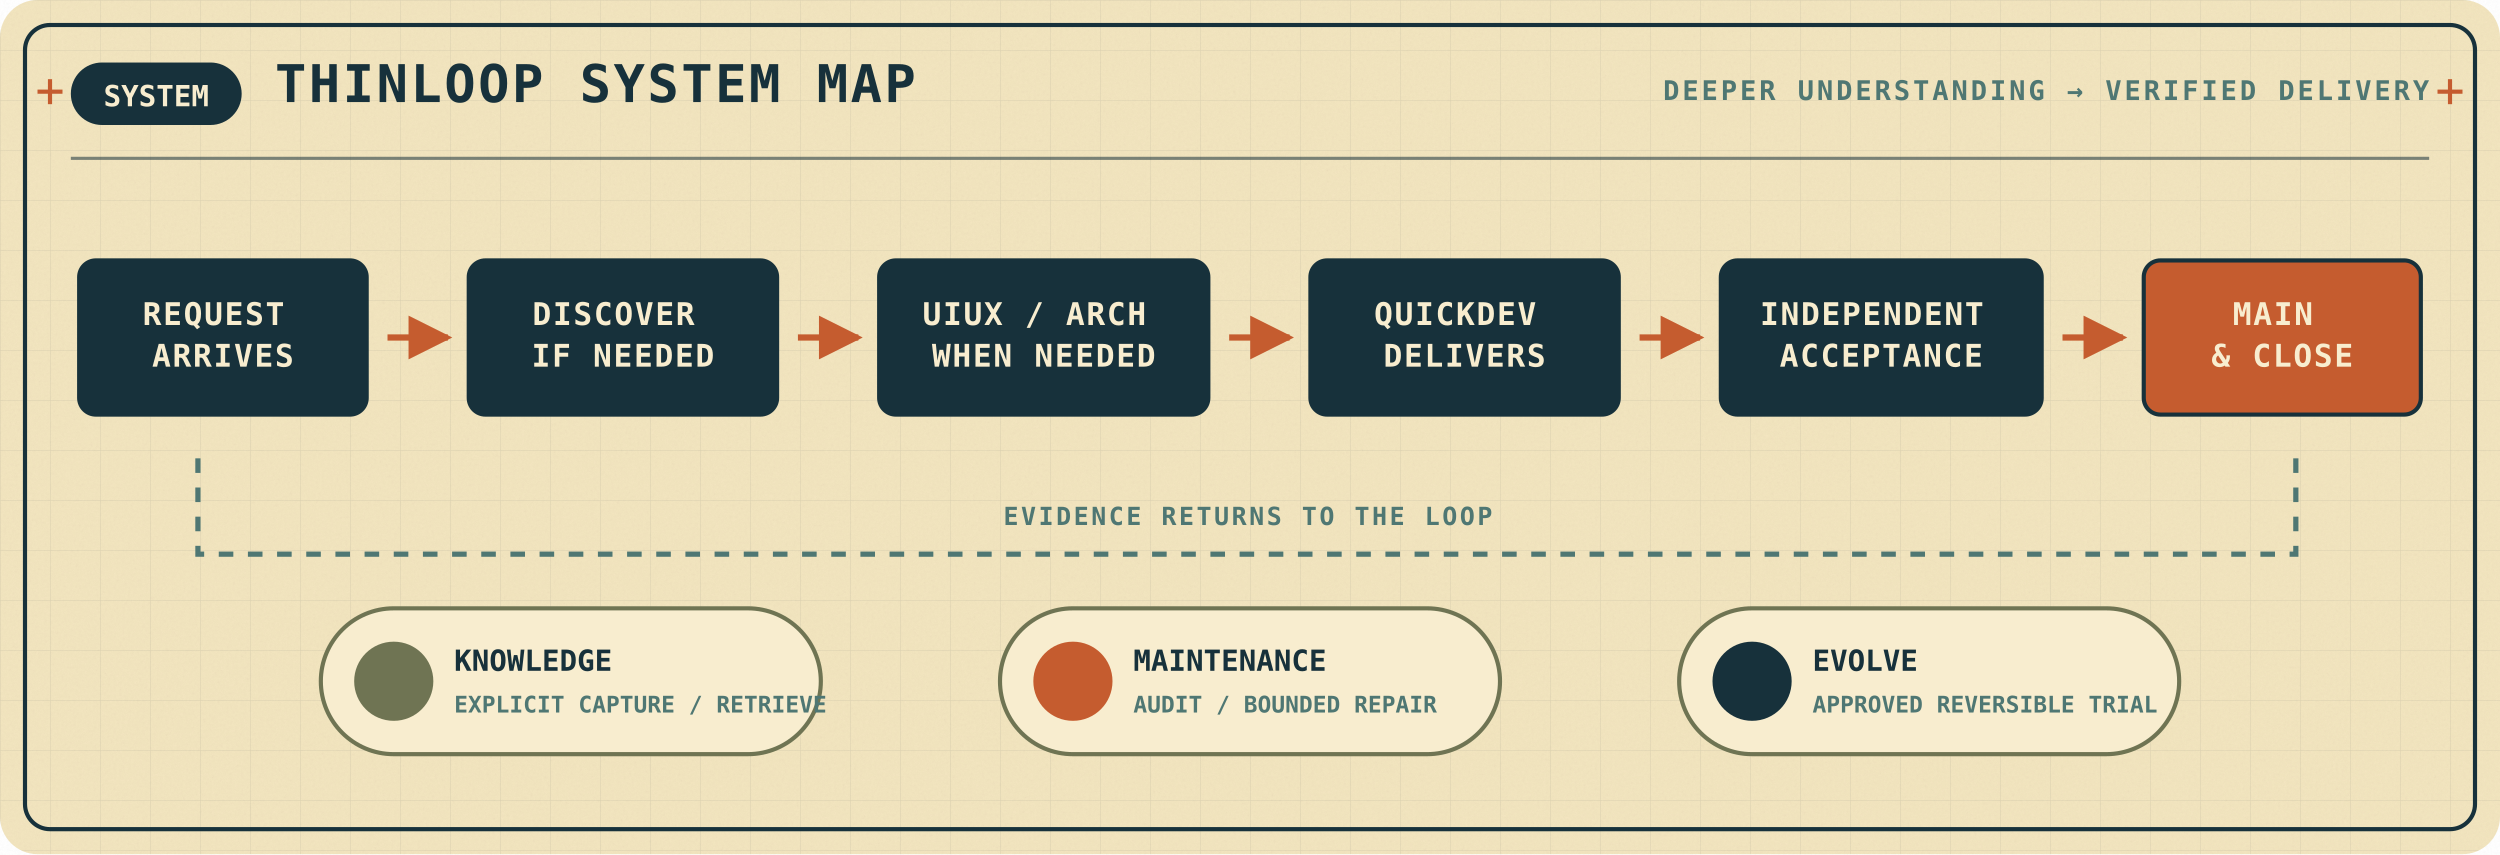
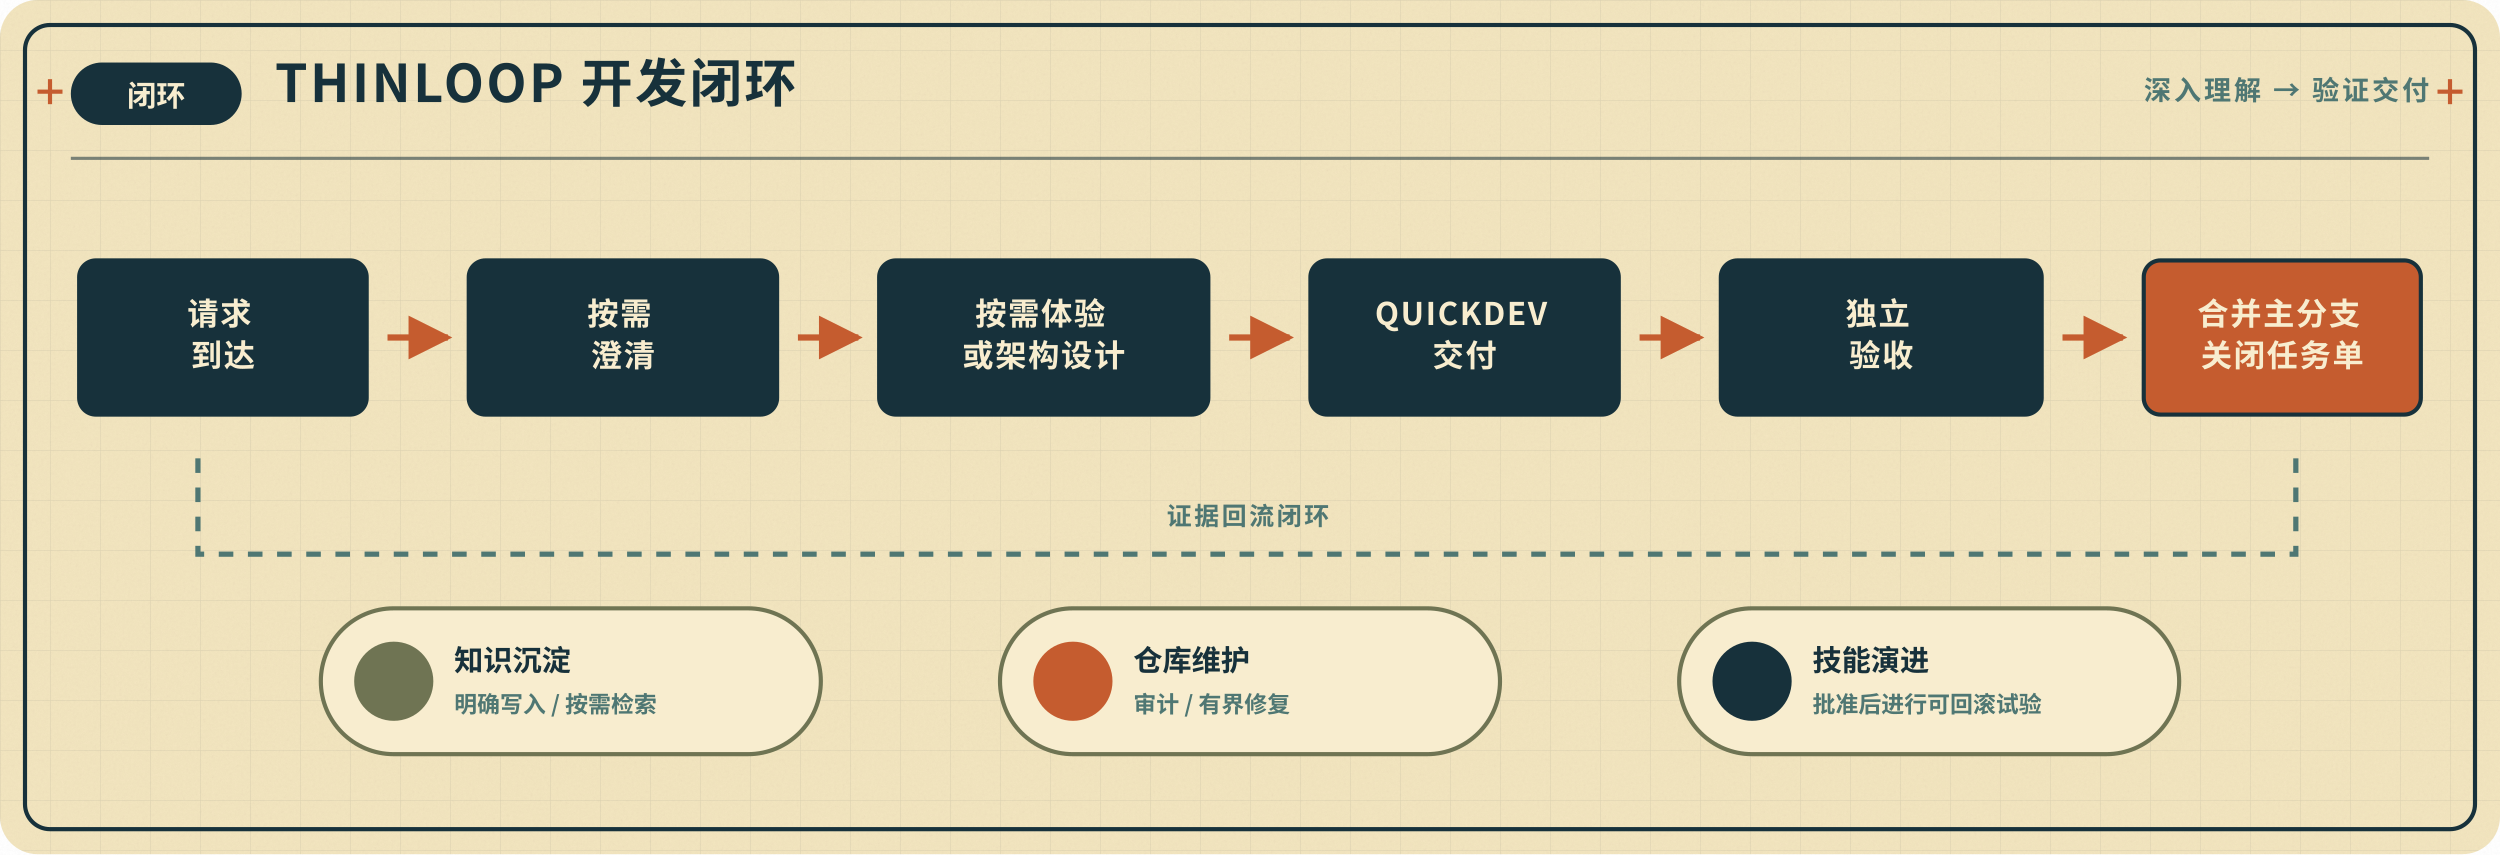
<svg xmlns="http://www.w3.org/2000/svg" width="1200" height="410" viewBox="0 0 1200 410" role="img" aria-labelledby="title desc">
  <defs>
    <pattern id="grid" width="24" height="24" patternUnits="userSpaceOnUse">
      <path d="M 24 0 L 0 0 0 24" fill="none" stroke="#17313b" stroke-width="0.55" opacity="0.1" />
    </pattern>
    <filter id="paperNoise" x="0" y="0" width="100%" height="100%">
      <feTurbulence type="fractalNoise" baseFrequency="0.72" numOctaves="3" seed="11" />
      <feColorMatrix type="saturate" values="0" />
      <feComponentTransfer>
        <feFuncA type="table" tableValues="0 0.08" />
      </feComponentTransfer>
    </filter>
    <marker id="arrow" viewBox="0 0 10 10" refX="9" refY="5" markerWidth="7" markerHeight="7" orient="auto-start-reverse">
      <path d="M 0 0 L 10 5 L 0 10 z" fill="#c55c2f" />
    </marker>
  </defs>
  <rect width="1200" height="410" rx="18" fill="#f2e4bd" />
  <rect width="1200" height="410" rx="18" fill="url(#grid)" />
  <rect width="1200" height="410" rx="18" filter="url(#paperNoise)" opacity="0.8" />
  <rect x="12" y="12" width="1176" height="386" rx="12" fill="none" stroke="#17313b" stroke-width="2" />
  <path d="M 18 44 H 30 M 24 38 V 50 M 1170 44 H 1182 M 1176 38 V 50" stroke="#c55c2f" stroke-width="2" />
  <rect x="34" y="30" width="82" height="30" rx="15" fill="#17313b" />
-   <text x="75" y="51" fill="#f8edcf" text-anchor="middle" font-family="ui-monospace, SFMono-Regular, Menlo, Consolas, monospace" font-size="14" font-weight="700">SYSTEM</text>
-   <text x="132" y="49" fill="#17313b" font-family="ui-monospace, SFMono-Regular, Menlo, Consolas, monospace" font-size="25" font-weight="800" letter-spacing="1.2">THINLOOP SYSTEM MAP</text>
-   <text x="1166" y="48" fill="#4f7773" text-anchor="end" font-family="ui-monospace, SFMono-Regular, Menlo, Consolas, monospace" font-size="13" font-weight="700" letter-spacing="1.4">DEEPER UNDERSTANDING → VERIFIED DELIVERY</text>
+   <text x="75" y="51" fill="#f8edcf" text-anchor="middle" font-family="'PingFang SC', 'Microsoft YaHei', 'Noto Sans CJK SC', ui-monospace, monospace" font-size="14" font-weight="700">闭环</text>
+   <text x="132" y="49" fill="#17313b" font-family="'PingFang SC', 'Microsoft YaHei', 'Noto Sans CJK SC', ui-monospace, monospace" font-size="25" font-weight="800" letter-spacing="1.2">THINLOOP 开发闭环</text>
+   <text x="1166" y="48" fill="#4f7773" text-anchor="end" font-family="'PingFang SC', 'Microsoft YaHei', 'Noto Sans CJK SC', ui-monospace, monospace" font-size="13" font-weight="700" letter-spacing="1.4">深入理解 → 验证交付</text>
  <line x1="34" y1="76" x2="1166" y2="76" stroke="#17313b" stroke-width="1.5" opacity="0.55" />
  <path d="M 186 162 H 215" fill="none" stroke="#c55c2f" stroke-width="3" marker-end="url(#arrow)" />
  <g>
    <rect x="38" y="125" width="138" height="74" rx="8" fill="#17313b" stroke="#17313b" stroke-width="2" />
-     <text x="107" y="156" fill="#f8edcf" text-anchor="middle" font-family="ui-monospace, SFMono-Regular, Menlo, Consolas, monospace" font-size="15" font-weight="800" letter-spacing="0.8">
-       <tspan x="107">REQUEST</tspan>
-       <tspan x="107" dy="20">ARRIVES</tspan>
+     <text x="107" y="156" fill="#f8edcf" text-anchor="middle" font-family="'PingFang SC', 'Microsoft YaHei', 'Noto Sans CJK SC', ui-monospace, monospace" font-size="15" font-weight="800" letter-spacing="0.8">
+       <tspan x="107">请求</tspan>
+       <tspan x="107" dy="20">到达</tspan>
    </text>
  </g>
  <path d="M 383 162 H 412" fill="none" stroke="#c55c2f" stroke-width="3" marker-end="url(#arrow)" />
  <g>
    <rect x="225" y="125" width="148" height="74" rx="8" fill="#17313b" stroke="#17313b" stroke-width="2" />
-     <text x="299" y="156" fill="#f8edcf" text-anchor="middle" font-family="ui-monospace, SFMono-Regular, Menlo, Consolas, monospace" font-size="15" font-weight="800" letter-spacing="0.8">
-       <tspan x="299">DISCOVER</tspan>
-       <tspan x="299" dy="20">IF NEEDED</tspan>
+     <text x="299" y="156" fill="#f8edcf" text-anchor="middle" font-family="'PingFang SC', 'Microsoft YaHei', 'Noto Sans CJK SC', ui-monospace, monospace" font-size="15" font-weight="800" letter-spacing="0.8">
+       <tspan x="299">按需</tspan>
+       <tspan x="299" dy="20">澄清</tspan>
    </text>
  </g>
  <path d="M 590 162 H 619" fill="none" stroke="#c55c2f" stroke-width="3" marker-end="url(#arrow)" />
  <g>
    <rect x="422" y="125" width="158" height="74" rx="8" fill="#17313b" stroke="#17313b" stroke-width="2" />
-     <text x="501" y="156" fill="#f8edcf" text-anchor="middle" font-family="ui-monospace, SFMono-Regular, Menlo, Consolas, monospace" font-size="15" font-weight="800" letter-spacing="0.8">
-       <tspan x="501">UIUX / ARCH</tspan>
-       <tspan x="501" dy="20">WHEN NEEDED</tspan>
+     <text x="501" y="156" fill="#f8edcf" text-anchor="middle" font-family="'PingFang SC', 'Microsoft YaHei', 'Noto Sans CJK SC', ui-monospace, monospace" font-size="15" font-weight="800" letter-spacing="0.8">
+       <tspan x="501">按需体验</tspan>
+       <tspan x="501" dy="20">或架构设计</tspan>
    </text>
  </g>
  <path d="M 787 162 H 816" fill="none" stroke="#c55c2f" stroke-width="3" marker-end="url(#arrow)" />
  <g>
    <rect x="629" y="125" width="148" height="74" rx="8" fill="#17313b" stroke="#17313b" stroke-width="2" />
-     <text x="703" y="156" fill="#f8edcf" text-anchor="middle" font-family="ui-monospace, SFMono-Regular, Menlo, Consolas, monospace" font-size="15" font-weight="800" letter-spacing="0.8">
+     <text x="703" y="156" fill="#f8edcf" text-anchor="middle" font-family="'PingFang SC', 'Microsoft YaHei', 'Noto Sans CJK SC', ui-monospace, monospace" font-size="15" font-weight="800" letter-spacing="0.8">
      <tspan x="703">QUICKDEV</tspan>
-       <tspan x="703" dy="20">DELIVERS</tspan>
+       <tspan x="703" dy="20">交付</tspan>
    </text>
  </g>
  <path d="M 990 162 H 1019" fill="none" stroke="#c55c2f" stroke-width="3" marker-end="url(#arrow)" />
  <g>
    <rect x="826" y="125" width="154" height="74" rx="8" fill="#17313b" stroke="#17313b" stroke-width="2" />
-     <text x="903" y="156" fill="#f8edcf" text-anchor="middle" font-family="ui-monospace, SFMono-Regular, Menlo, Consolas, monospace" font-size="15" font-weight="800" letter-spacing="0.8">
-       <tspan x="903">INDEPENDENT</tspan>
-       <tspan x="903" dy="20">ACCEPTANCE</tspan>
+     <text x="903" y="156" fill="#f8edcf" text-anchor="middle" font-family="'PingFang SC', 'Microsoft YaHei', 'Noto Sans CJK SC', ui-monospace, monospace" font-size="15" font-weight="800" letter-spacing="0.8">
+       <tspan x="903">独立</tspan>
+       <tspan x="903" dy="20">验收</tspan>
    </text>
  </g>
  <g>
    <rect x="1029" y="125" width="133" height="74" rx="8" fill="#c55c2f" stroke="#17313b" stroke-width="2" />
-     <text x="1095.5" y="156" fill="#f8edcf" text-anchor="middle" font-family="ui-monospace, SFMono-Regular, Menlo, Consolas, monospace" font-size="15" font-weight="800" letter-spacing="0.8">
-       <tspan x="1095.5">MAIN</tspan>
-       <tspan x="1095.5" dy="20">&amp; CLOSE</tspan>
+     <text x="1095.5" y="156" fill="#f8edcf" text-anchor="middle" font-family="'PingFang SC', 'Microsoft YaHei', 'Noto Sans CJK SC', ui-monospace, monospace" font-size="15" font-weight="800" letter-spacing="0.8">
+       <tspan x="1095.5">合并主分支</tspan>
+       <tspan x="1095.5" dy="20">关闭任务单</tspan>
    </text>
  </g>
  <path d="M 95 220 V 266 H 1102 V 220" fill="none" stroke="#4f7773" stroke-width="2.5" stroke-dasharray="7 7" />
-   <text x="599" y="252" fill="#4f7773" text-anchor="middle" font-family="ui-monospace, SFMono-Regular, Menlo, Consolas, monospace" font-size="12" font-weight="800" letter-spacing="1.2">EVIDENCE RETURNS TO THE LOOP</text>
+   <text x="599" y="252" fill="#4f7773" text-anchor="middle" font-family="'PingFang SC', 'Microsoft YaHei', 'Noto Sans CJK SC', ui-monospace, monospace" font-size="12" font-weight="800" letter-spacing="1.2">证据回流闭环</text>
  <g>
    <rect x="154" y="292" width="240" height="70" rx="35" fill="#f8edcf" stroke="#6f7453" stroke-width="2" />
    <circle cx="189" cy="327" r="19" fill="#6f7453" />
-     <text x="218" y="322" fill="#17313b" font-family="ui-monospace, SFMono-Regular, Menlo, Consolas, monospace" font-size="14" font-weight="800">KNOWLEDGE</text>
-     <text x="218" y="342" fill="#4f7773" font-family="ui-monospace, SFMono-Regular, Menlo, Consolas, monospace" font-size="11" font-weight="700">EXPLICIT CAPTURE / RETRIEVE</text>
+     <text x="218" y="322" fill="#17313b" font-family="'PingFang SC', 'Microsoft YaHei', 'Noto Sans CJK SC', ui-monospace, monospace" font-size="14" font-weight="800">知识沉淀</text>
+     <text x="218" y="342" fill="#4f7773" font-family="'PingFang SC', 'Microsoft YaHei', 'Noto Sans CJK SC', ui-monospace, monospace" font-size="11" font-weight="700">明确写入 / 按需检索</text>
  </g>
  <g>
    <rect x="480" y="292" width="240" height="70" rx="35" fill="#f8edcf" stroke="#6f7453" stroke-width="2" />
    <circle cx="515" cy="327" r="19" fill="#c55c2f" />
-     <text x="544" y="322" fill="#17313b" font-family="ui-monospace, SFMono-Regular, Menlo, Consolas, monospace" font-size="14" font-weight="800">MAINTENANCE</text>
-     <text x="544" y="342" fill="#4f7773" font-family="ui-monospace, SFMono-Regular, Menlo, Consolas, monospace" font-size="11" font-weight="700">AUDIT / BOUNDED REPAIR</text>
+     <text x="544" y="322" fill="#17313b" font-family="'PingFang SC', 'Microsoft YaHei', 'Noto Sans CJK SC', ui-monospace, monospace" font-size="14" font-weight="800">仓库维护</text>
+     <text x="544" y="342" fill="#4f7773" font-family="'PingFang SC', 'Microsoft YaHei', 'Noto Sans CJK SC', ui-monospace, monospace" font-size="11" font-weight="700">审计 / 有界修复</text>
  </g>
  <g>
    <rect x="806" y="292" width="240" height="70" rx="35" fill="#f8edcf" stroke="#6f7453" stroke-width="2" />
    <circle cx="841" cy="327" r="19" fill="#17313b" />
-     <text x="870" y="322" fill="#17313b" font-family="ui-monospace, SFMono-Regular, Menlo, Consolas, monospace" font-size="14" font-weight="800">EVOLVE</text>
-     <text x="870" y="342" fill="#4f7773" font-family="ui-monospace, SFMono-Regular, Menlo, Consolas, monospace" font-size="11" font-weight="700">APPROVED REVERSIBLE TRIAL</text>
+     <text x="870" y="322" fill="#17313b" font-family="'PingFang SC', 'Microsoft YaHei', 'Noto Sans CJK SC', ui-monospace, monospace" font-size="14" font-weight="800">技能演进</text>
+     <text x="870" y="342" fill="#4f7773" font-family="'PingFang SC', 'Microsoft YaHei', 'Noto Sans CJK SC', ui-monospace, monospace" font-size="11" font-weight="700">批准后进行可回滚试验</text>
  </g>
</svg>
